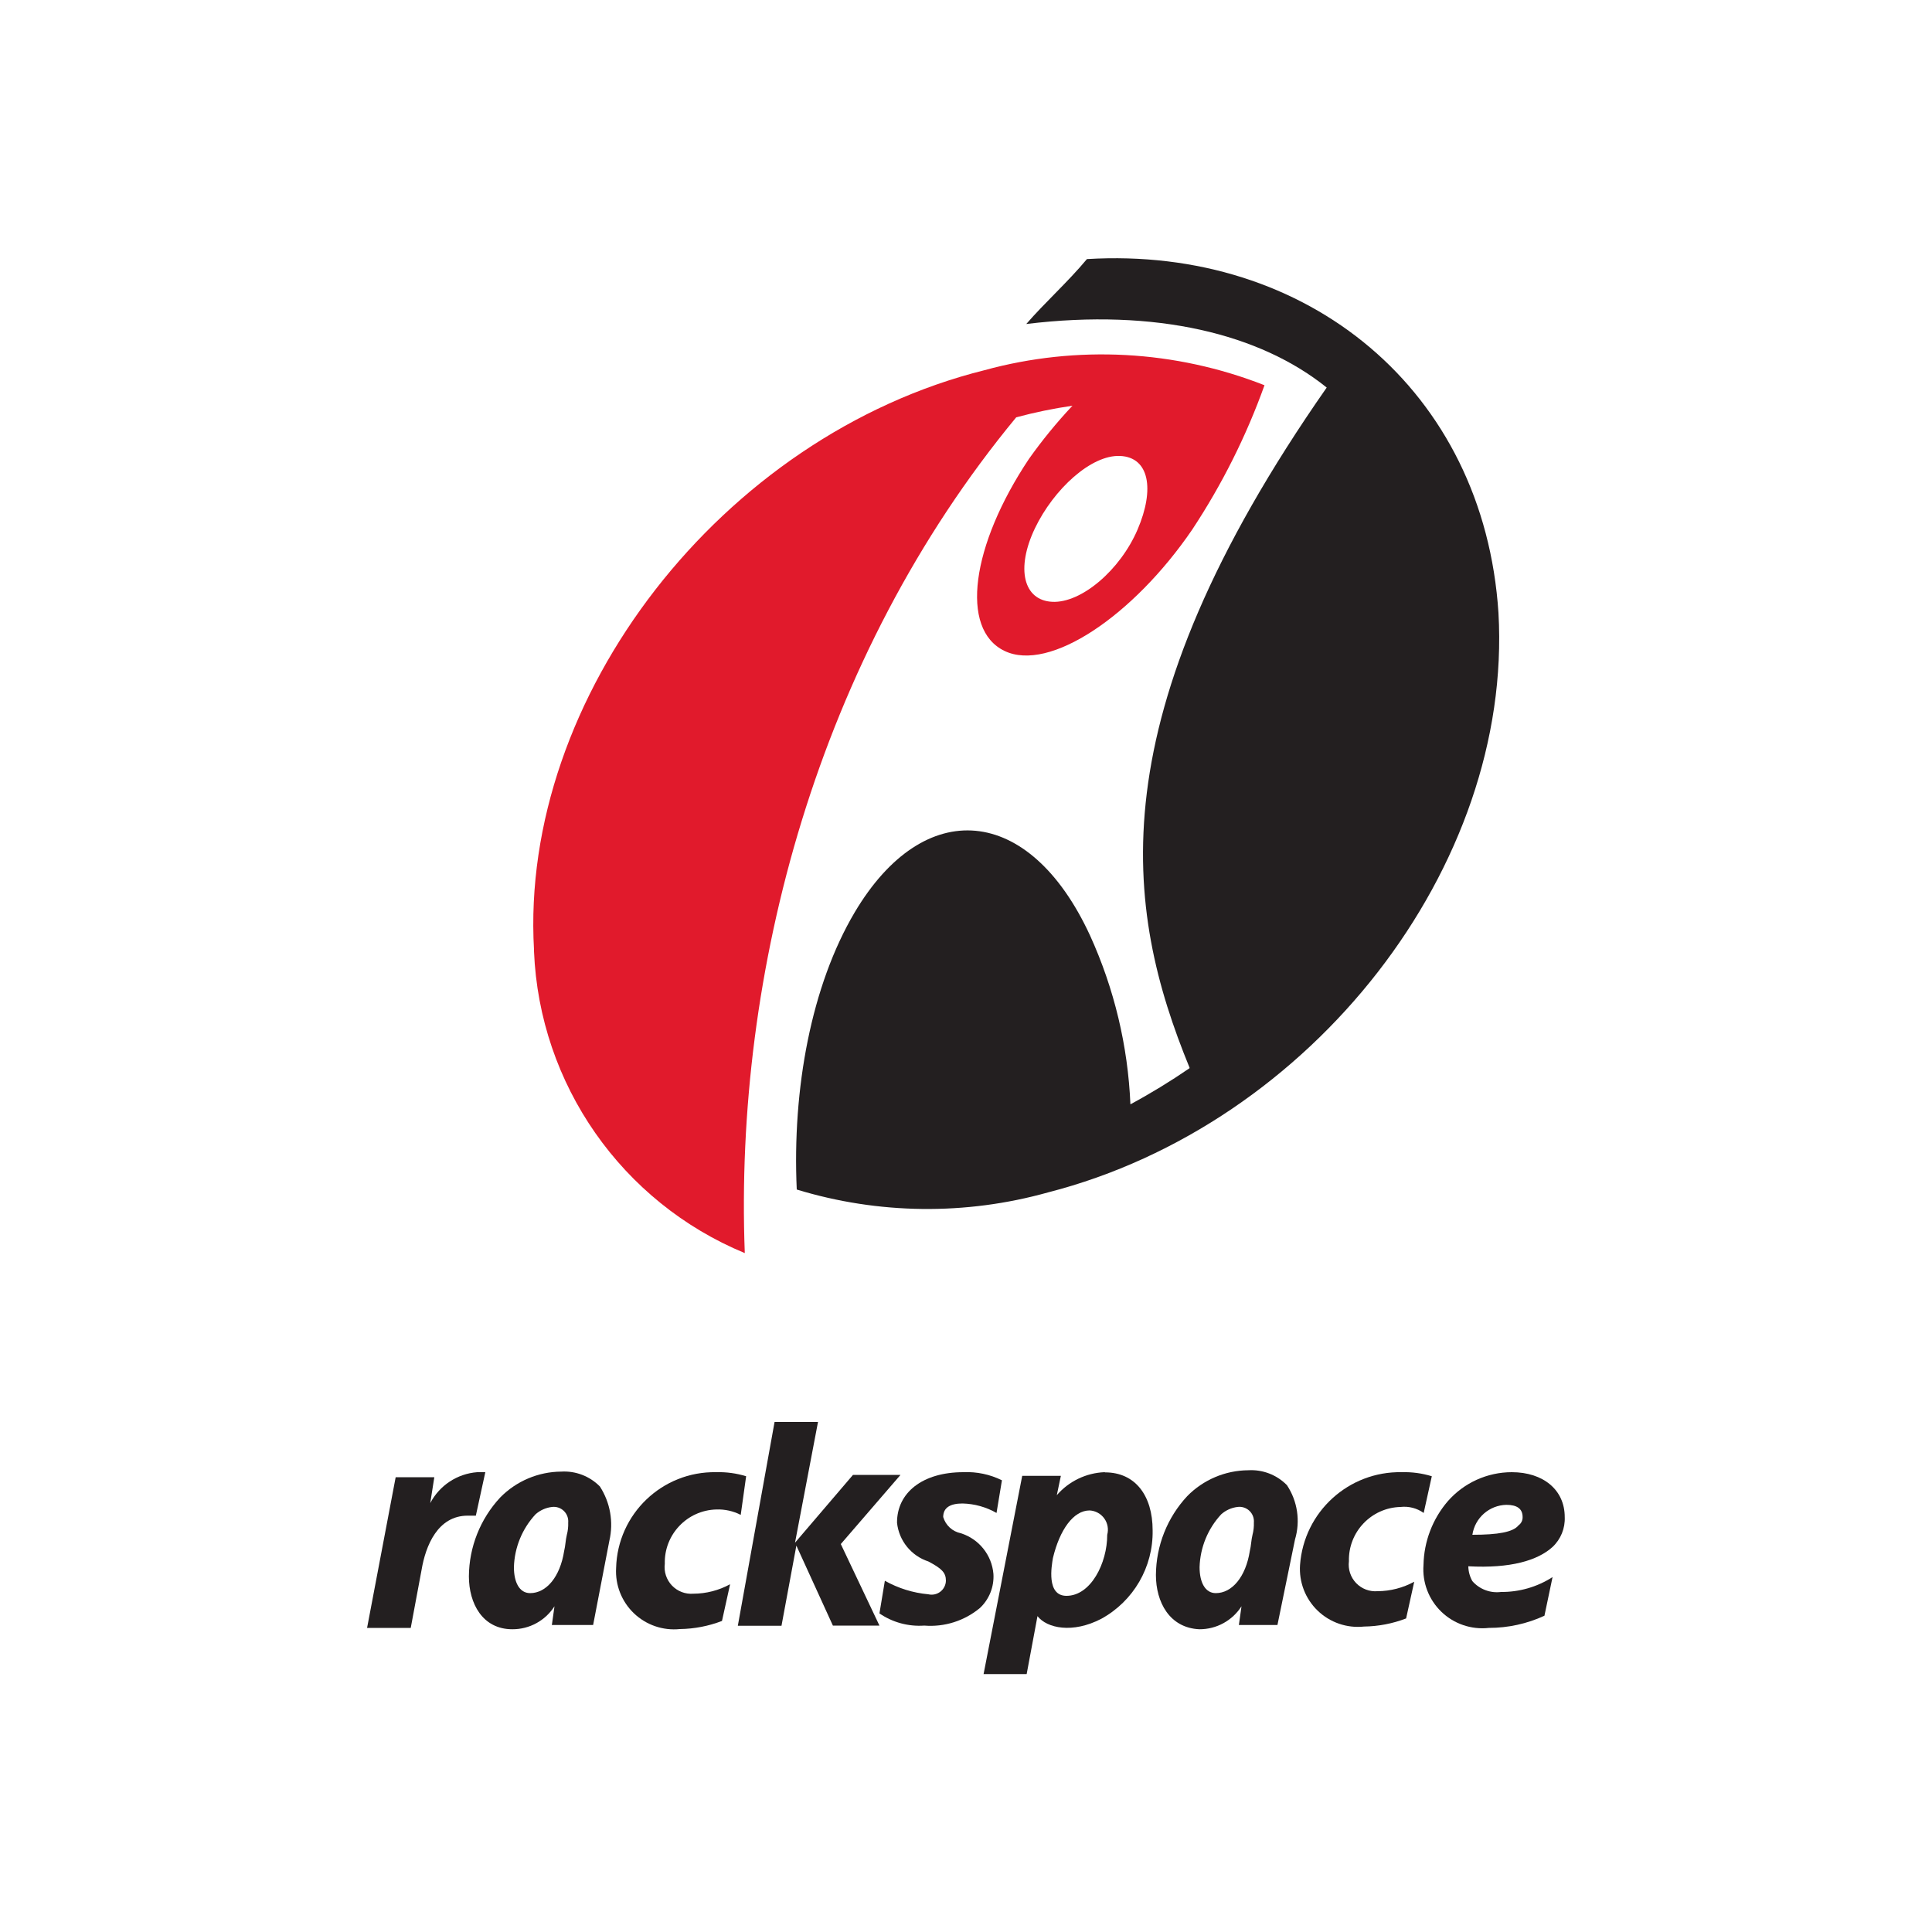
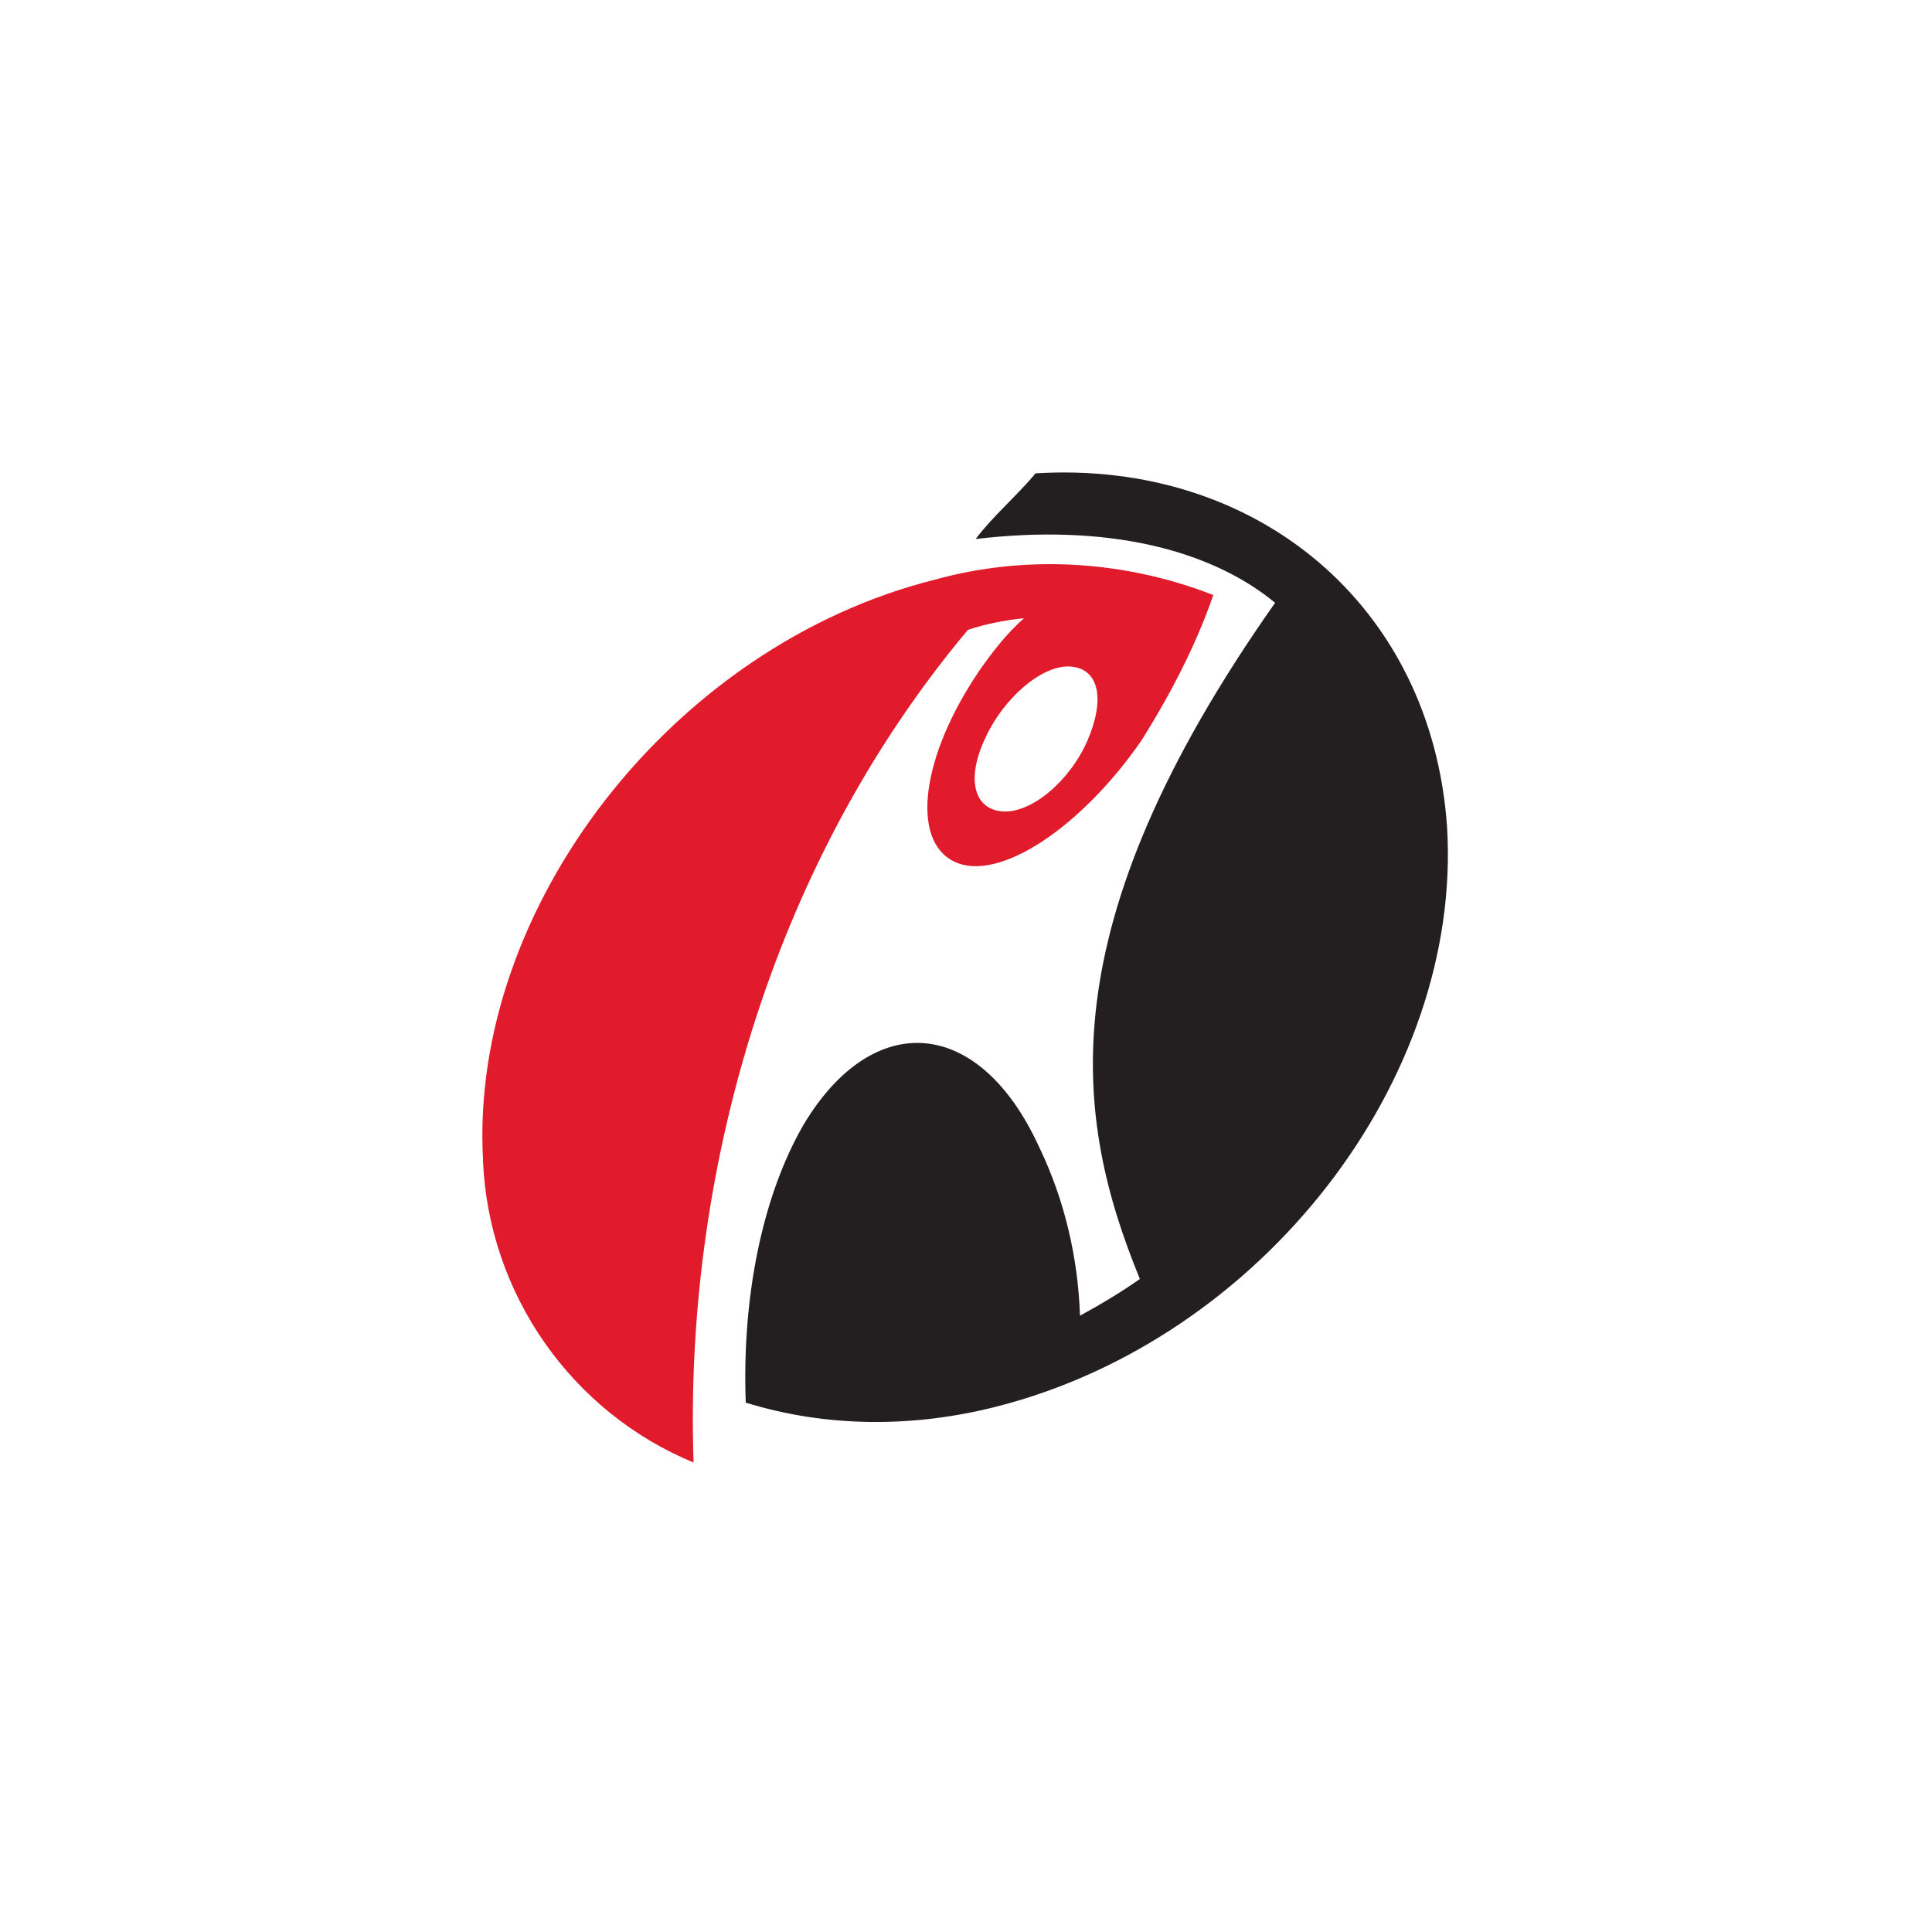
- <svg xmlns="http://www.w3.org/2000/svg" id="Layer_1" data-name="Layer 1" viewBox="0 0 100 100">
-   <defs>
-     <style>.cls-1{fill:#231f20;}.cls-2{fill:#e11a2c;}</style>
-   </defs>
-   <path class="cls-1" d="M49.86,76.2a4.08,4.08,0,0,1,2,.42h0l-0.28,1.69h0a3.73,3.73,0,0,0-1.76-.49c-0.63,0-1,.21-1,0.7a1.2,1.2,0,0,0,.91.84,2.42,2.42,0,0,1,1.69,2.11,2.23,2.23,0,0,1-.7,1.76,4,4,0,0,1-2.88.91,3.65,3.65,0,0,1-2.32-.63h0l0.28-1.69h0a5.64,5.64,0,0,0,2.25.7,0.74,0.74,0,0,0,.91-0.7c0-.42-0.21-0.63-0.91-1a2.37,2.37,0,0,1-1.62-2C46.42,77.26,47.75,76.2,49.86,76.2Z" />
-   <path class="cls-1" d="M24.7,76.2h0.42l-0.49,2.25H24.21c-1.55,0-2.18,1.55-2.39,2.81l-0.56,3H19l1.48-7.8h2l-0.21,1.34h0A3,3,0,0,1,24.7,76.2Z" />
-   <path class="cls-1" d="M27.72,78.38a4.2,4.2,0,0,0-1.12,2.74c0,0.77.28,1.34,0.84,1.34,0.84,0,1.55-.84,1.76-2.18,0.07-.28.07-0.56,0.14-0.84a2.17,2.17,0,0,0,.07-0.63A0.75,0.75,0,0,0,28.57,78,1.55,1.55,0,0,0,27.72,78.38Zm0.84,5.76h0l0.14-1h0a2.57,2.57,0,0,1-2.18,1.19c-1.55,0-2.25-1.34-2.25-2.74a6.05,6.05,0,0,1,1.62-4.08,4.47,4.47,0,0,1,3.16-1.34,2.59,2.59,0,0,1,2,.77,3.65,3.65,0,0,1,.49,2.81l-0.84,4.36H28.57Z" />
-   <path class="cls-1" d="M55.2,82.6c1.26,0,2.11-1.69,2.11-3.16a1,1,0,0,0-.91-1.26c-0.84,0-1.55,1-1.9,2.46C54.43,81.05,54.15,82.6,55.2,82.6Zm2-6.39c1.55,0,2.46,1.19,2.46,3A5.12,5.12,0,0,1,57,83.79c-1.48.77-2.81,0.49-3.3-.14h0l-0.56,3H50.91l2-10.26h2l-0.21,1h0A3.45,3.45,0,0,1,57.17,76.2Z" />
-   <path class="cls-1" d="M40.09,73.6h2.25l-1.19,6.25h0l3-3.51h2.46l-3.09,3.58,2,4.22H43.11L41.22,80h0l-0.77,4.15H38.19l1.9-10.54h0Z" />
-   <path class="cls-1" d="M78.81,78.52q0-.63-0.84-0.63a1.82,1.82,0,0,0-1.76,1.55h0c1.34,0,2.11-.14,2.39-0.49A0.5,0.5,0,0,0,78.81,78.52ZM78.25,76.2c1.62,0,2.74.91,2.74,2.32a2,2,0,0,1-.63,1.55c-0.77.7-2.18,1.12-4.36,1h0a1.6,1.6,0,0,0,.21.77,1.69,1.69,0,0,0,1.48.56,4.86,4.86,0,0,0,2.67-.77h0l-0.42,2h0a6.85,6.85,0,0,1-2.88.63A3.05,3.05,0,0,1,73.68,81a5.22,5.22,0,0,1,1.26-3.3A4.41,4.41,0,0,1,78.25,76.2Z" />
-   <path class="cls-1" d="M63.21,78.38a4.2,4.2,0,0,0-1.12,2.74c0,0.77.28,1.34,0.84,1.34,0.84,0,1.55-.84,1.76-2.18,0.07-.28.07-0.56,0.14-0.84a2.17,2.17,0,0,0,.07-0.63A0.75,0.75,0,0,0,64.05,78,1.55,1.55,0,0,0,63.21,78.38Zm0.91,5.76h0l0.14-1h0a2.57,2.57,0,0,1-2.18,1.19c-1.55-.07-2.25-1.41-2.25-2.81a6.05,6.05,0,0,1,1.62-4.08,4.47,4.47,0,0,1,3.16-1.34,2.59,2.59,0,0,1,2,.77,3.35,3.35,0,0,1,.42,2.81l-0.91,4.43h-2Z" />
-   <path class="cls-1" d="M72.56,76.2a4.83,4.83,0,0,1,1.55.21h0l-0.42,1.9h0A1.73,1.73,0,0,0,72.49,78a2.74,2.74,0,0,0-2.67,2.81,1.38,1.38,0,0,0,1.48,1.55,4,4,0,0,0,1.9-.49h0l-0.42,1.9h0a6.31,6.31,0,0,1-2.18.42A3,3,0,0,1,67.29,81,5.18,5.18,0,0,1,72.56,76.2Z" />
-   <path class="cls-1" d="M37.07,76.2a4.83,4.83,0,0,1,1.55.21h0l-0.28,2h0a2.57,2.57,0,0,0-1.26-.28,2.74,2.74,0,0,0-2.67,2.81,1.38,1.38,0,0,0,1.48,1.55,4,4,0,0,0,1.9-.49h0l-0.42,1.9h0a6.31,6.31,0,0,1-2.18.42,3,3,0,0,1-3.3-3.16A5.09,5.09,0,0,1,37.07,76.2Z" />
-   <path class="cls-2" d="M53.57,27.34c-1,2.09-.6,3.74.9,3.81s3.51-1.64,4.41-3.74,0.6-3.74-.9-3.81S54.54,25.32,53.57,27.34Zm11.88-7.4h0a34.94,34.94,0,0,1-3.74,7.47c-3.06,4.48-7.4,7.4-9.72,6.28s-1.72-5.46,1.27-9.94A25.92,25.92,0,0,1,55.51,21h0a25.33,25.33,0,0,0-2.91.6h0C42.29,34.07,38,50.36,38.55,64.86h0A17.69,17.69,0,0,1,27.64,49.24V49.16c-0.75-13.08,9.72-26.61,23.32-30A23,23,0,0,1,65.45,19.94Z" />
-   <path class="cls-1" d="M61.57,55.29a33.66,33.66,0,0,1-3.06,1.87h0a23.49,23.49,0,0,0-2.09-8.74c-3.14-6.8-8.59-7.25-12.18-1.2C42,51,41,56.34,41.24,61.57h0a23.17,23.17,0,0,0,13,.15c13.68-3.51,24.07-16.89,23.32-30-0.75-11.51-9.87-19-21.3-18.31h0c-1,1.2-2.17,2.24-3.14,3.36h0c6.73-.82,12.11.52,15.55,3.29h0c-12,17.19-10.46,27-7.1,35.2h0Z" />
+ <svg xmlns="http://www.w3.org/2000/svg" version="1.1" id="Layer_1" x="0px" y="0px" viewBox="0 0 100 100" style="enable-background:new 0 0 100 100;" xml:space="preserve">
+   <style type="text/css">
+ 	.st0{fill:#E11A2C;}
+ 	.st1{fill:#231F20;}
+ </style>
+   <g>
+     <path class="st0" d="M51,38.2c-1,2.1-0.6,3.7,0.9,3.8s3.5-1.6,4.4-3.7c0.9-2.1,0.6-3.7-0.9-3.8S51.9,36.2,51,38.2z M62.8,30.8   L62.8,30.8c-0.9,2.6-2.2,5.1-3.7,7.5c-3.1,4.5-7.4,7.4-9.7,6.3s-1.7-5.5,1.3-9.9c0.7-1,1.4-1.9,2.3-2.7l0,0c-1,0.1-2,0.3-2.9,0.6   l0,0C39.7,45,35.4,61.2,35.9,75.7l0,0C29.6,73.1,25.3,67,25,60.1V60C24.3,47,34.8,33.4,48.4,30C53.1,28.7,58.2,29,62.8,30.8z" />
+     <path class="st1" d="M59,66.2c-1,0.7-2,1.3-3.1,1.9l0,0c-0.1-3-0.8-6-2.1-8.7c-3.1-6.8-8.6-7.2-12.2-1.2c-2.2,3.8-3.2,9.1-3,14.4   l0,0c4.2,1.3,8.7,1.3,13,0.2c13.7-3.5,24.1-16.9,23.3-30c-0.8-11.5-9.9-19-21.3-18.3l0,0c-1,1.2-2.2,2.2-3.1,3.4l0,0   c6.7-0.8,12.1,0.5,15.5,3.3l0,0C54.1,48.1,55.6,57.9,59,66.2L59,66.2L59,66.2z" />
+   </g>
</svg>
